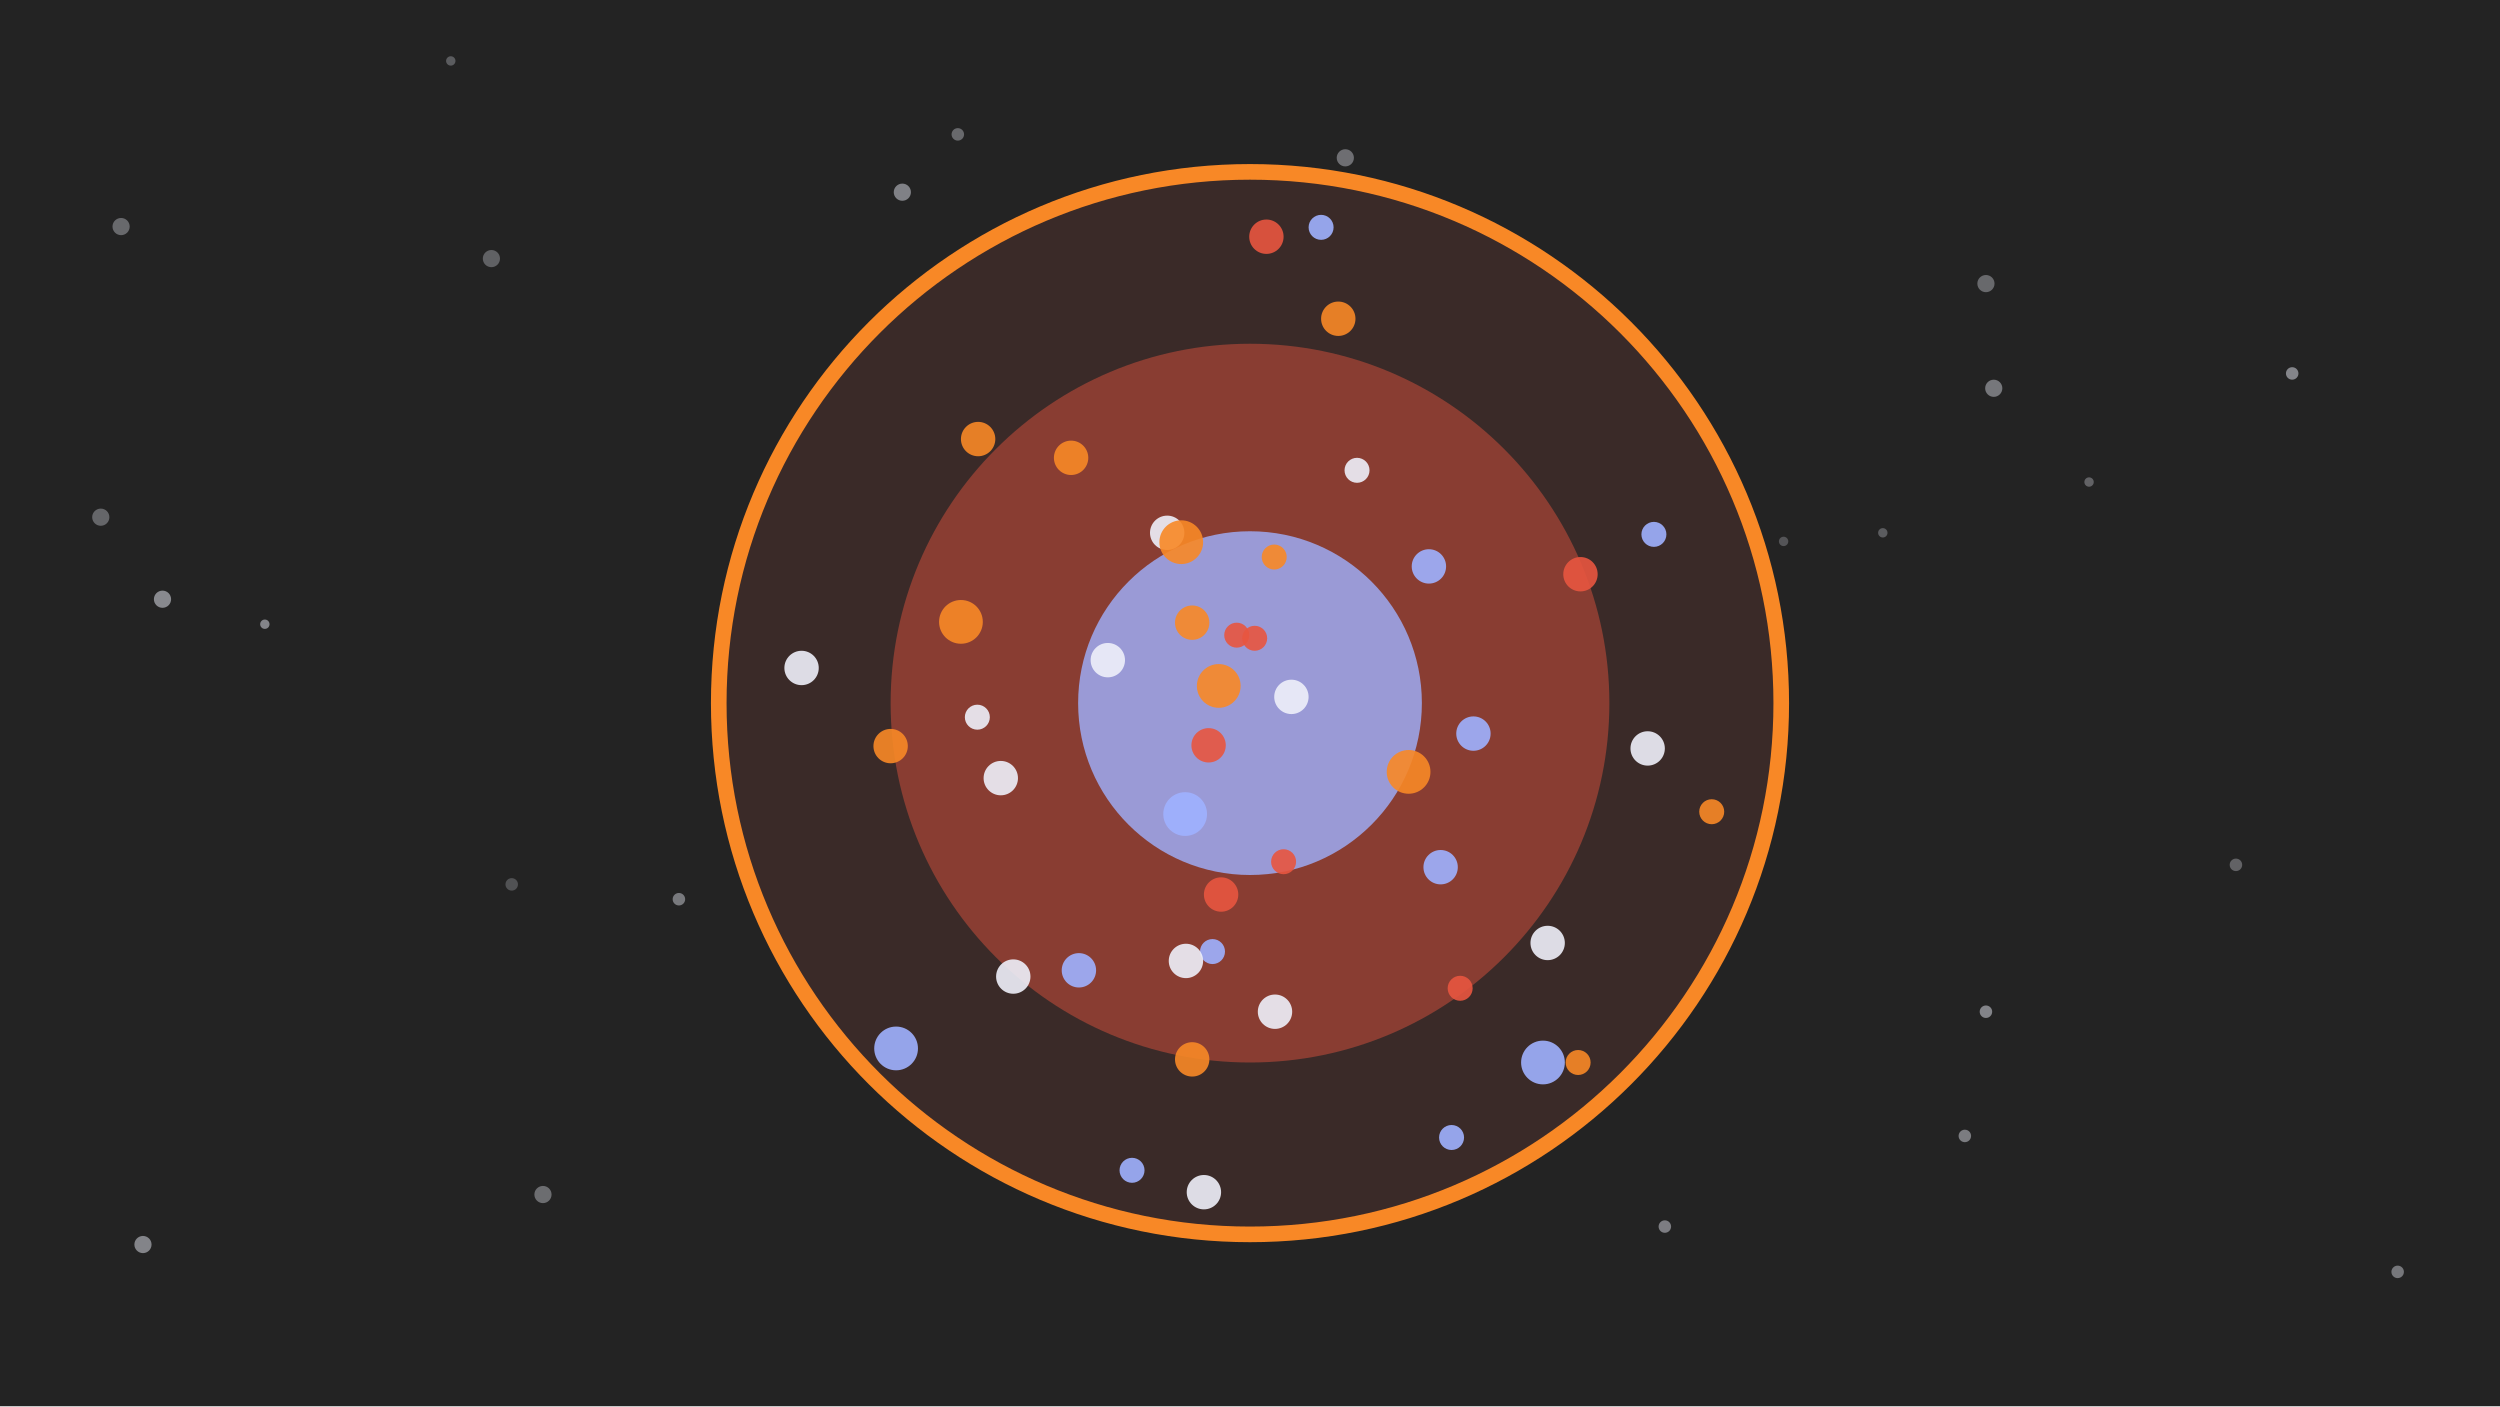
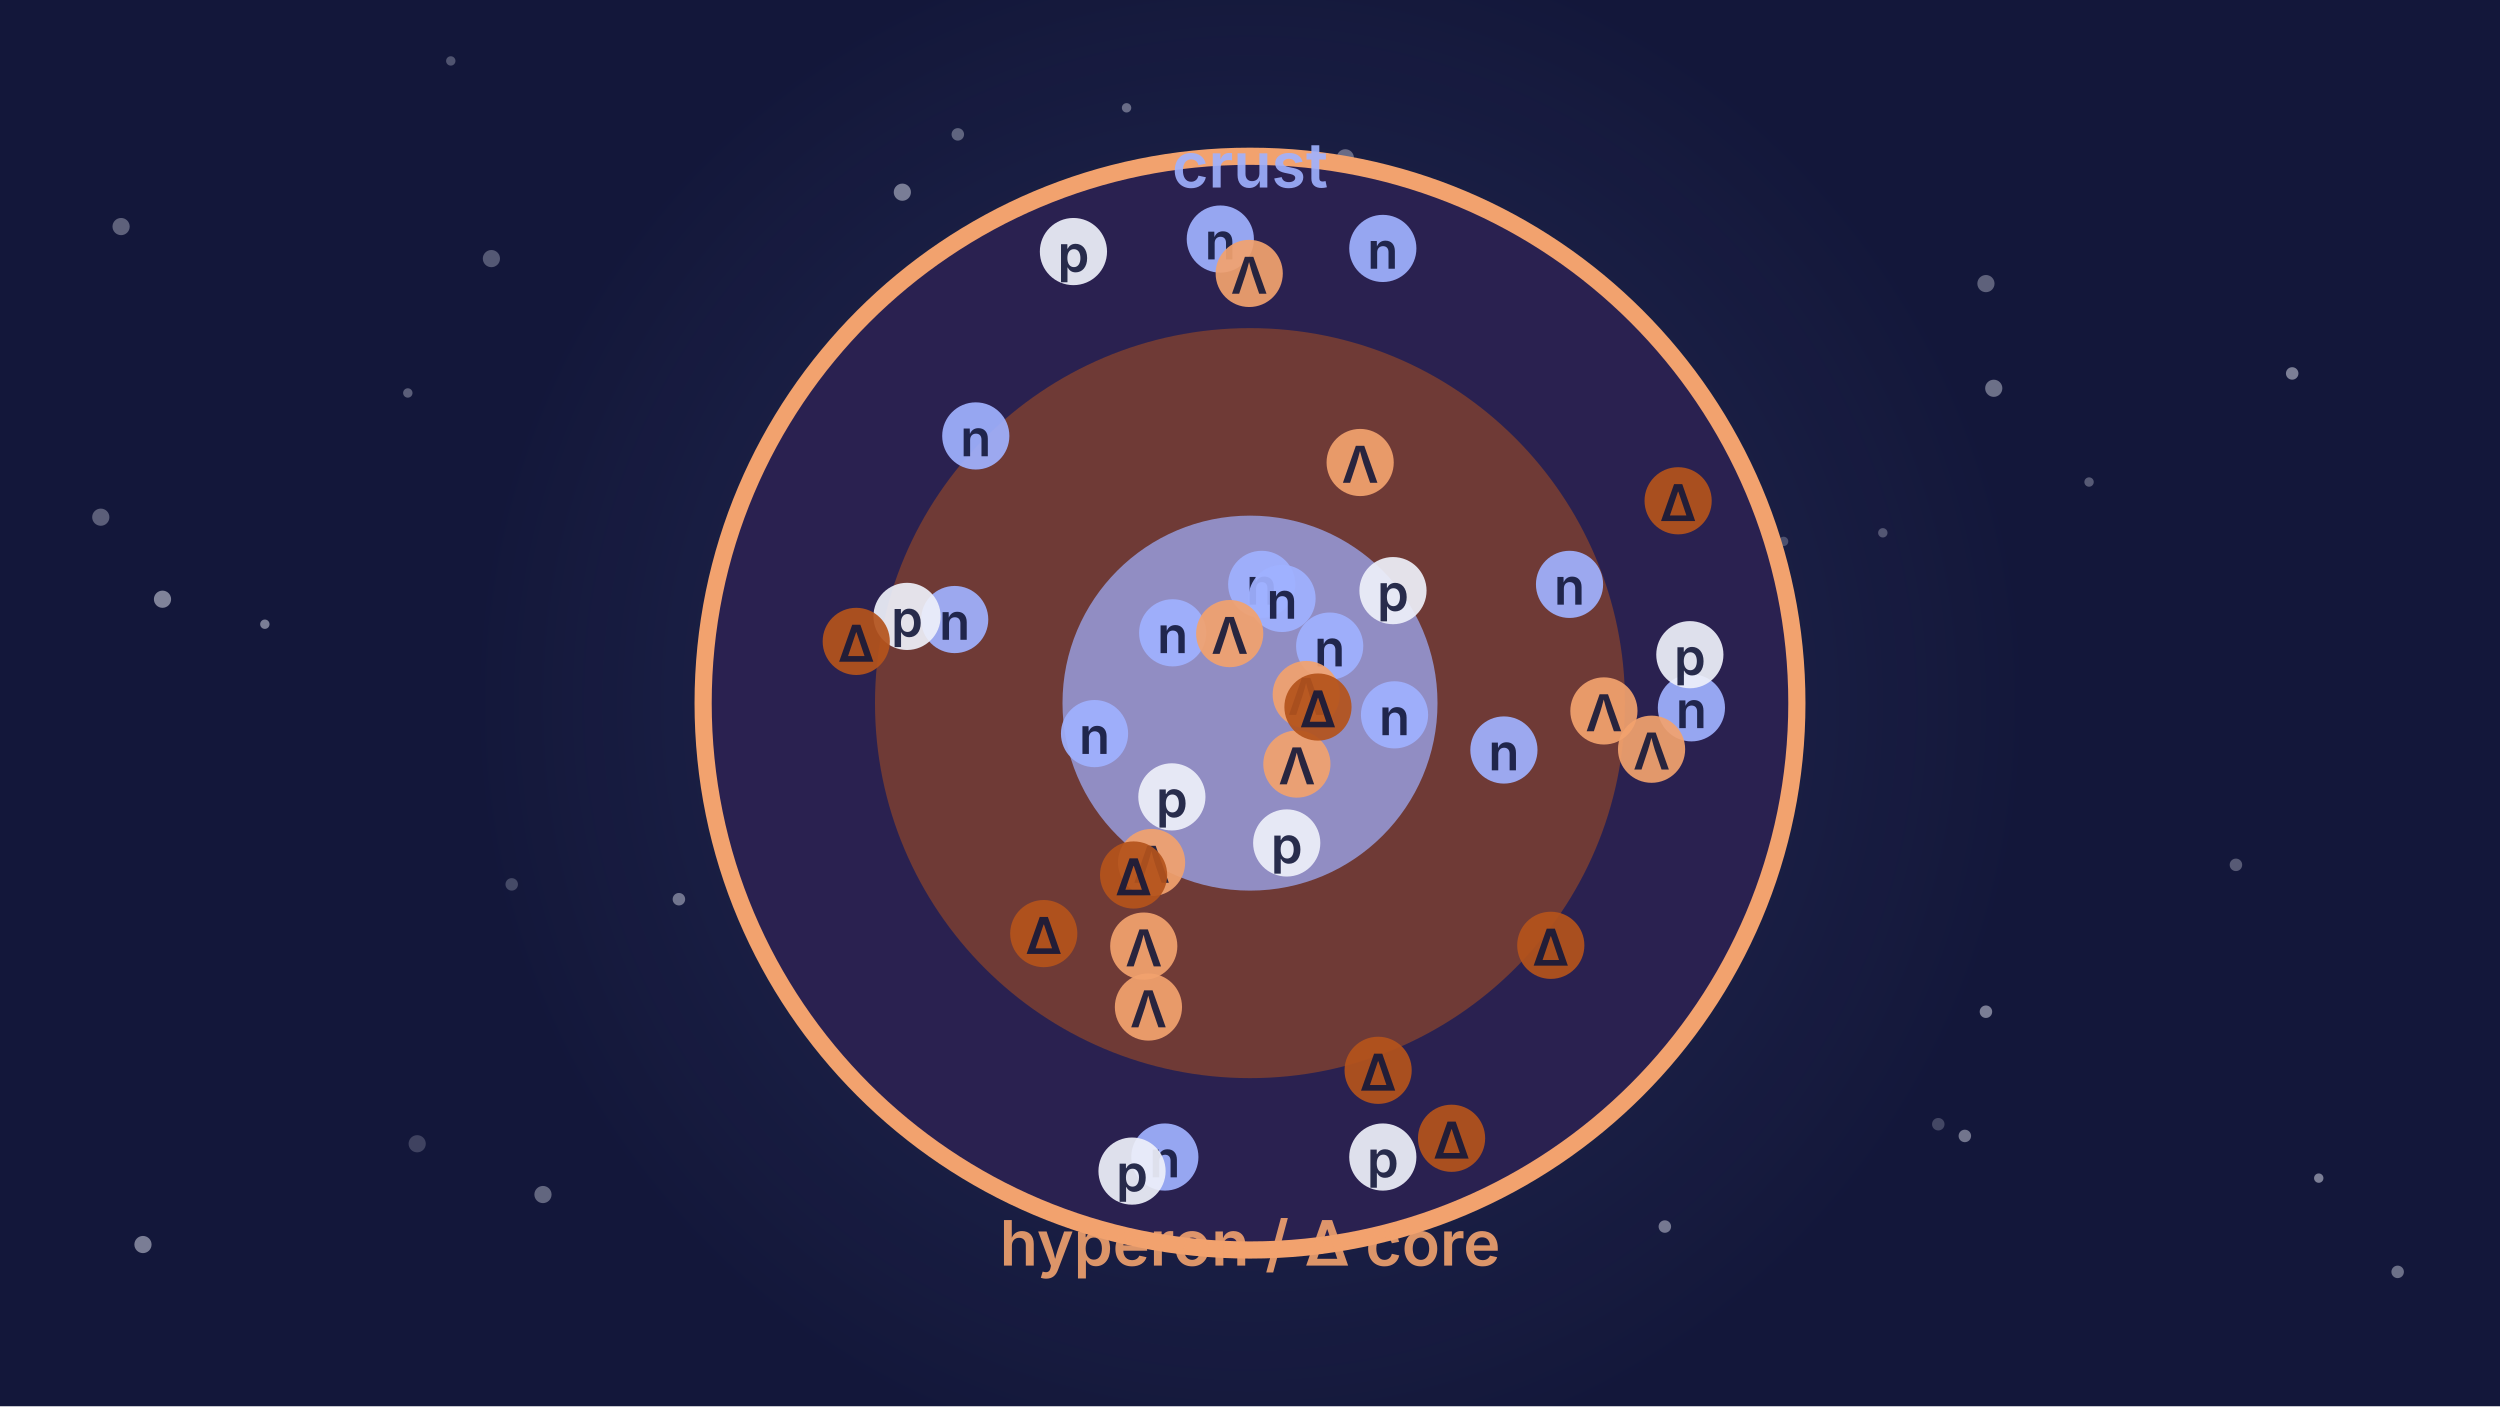
<svg xmlns="http://www.w3.org/2000/svg" viewBox="0 0 320 180" role="img" aria-hidden="true">
-   <rect width="320" height="180" fill="#232323" />
+   <rect width="320" height="180" fill="#13173A" />
+   <defs>
+     <radialGradient id="n6">
+       <stop offset="0" stop-color="#9FB1FF" stop-opacity="0.15" />
+       <stop offset="1" stop-color="#9FB1FF" stop-opacity="0" />
+     </radialGradient>
+   </defs>
+   <circle cx="160" cy="90" r="100" fill="url(#n6)" />
  <circle cx="251.5" cy="145.4" r="0.8" fill="#EEF0FA" opacity="0.43" />
  <circle cx="15.5" cy="29.0" r="1.1" fill="#EEF0FA" opacity="0.34" />
  <circle cx="241.0" cy="68.2" r="0.6" fill="#EEF0FA" opacity="0.28" />
  <circle cx="254.2" cy="129.5" r="0.8" fill="#EEF0FA" opacity="0.47" />
  <circle cx="172.2" cy="20.2" r="1.1" fill="#EEF0FA" opacity="0.37" />
  <circle cx="255.2" cy="49.7" r="1.1" fill="#EEF0FA" opacity="0.41" />
  <circle cx="267.4" cy="61.7" r="0.6" fill="#EEF0FA" opacity="0.31" />
  <circle cx="131.9" cy="47.1" r="1.1" fill="#EEF0FA" opacity="0.23" />
  <circle cx="65.5" cy="113.2" r="0.8" fill="#EEF0FA" opacity="0.23" />
  <circle cx="18.3" cy="159.3" r="1.1" fill="#EEF0FA" opacity="0.47" />
  <circle cx="155.9" cy="147.2" r="0.6" fill="#EEF0FA" opacity="0.35" />
  <circle cx="205.1" cy="124.0" r="1.1" fill="#EEF0FA" opacity="0.49" />
  <circle cx="12.9" cy="66.2" r="1.1" fill="#EEF0FA" opacity="0.33" />
  <circle cx="115.5" cy="24.6" r="1.1" fill="#EEF0FA" opacity="0.46" />
  <circle cx="167.9" cy="24.1" r="1.1" fill="#EEF0FA" opacity="0.28" />
  <circle cx="228.3" cy="69.3" r="0.6" fill="#EEF0FA" opacity="0.24" />
  <circle cx="69.5" cy="152.9" r="1.1" fill="#EEF0FA" opacity="0.36" />
  <circle cx="62.9" cy="33.1" r="1.1" fill="#EEF0FA" opacity="0.30" />
  <circle cx="286.2" cy="110.7" r="0.8" fill="#EEF0FA" opacity="0.31" />
  <circle cx="168.5" cy="53.7" r="1.1" fill="#EEF0FA" opacity="0.50" />
  <circle cx="20.8" cy="76.7" r="1.1" fill="#EEF0FA" opacity="0.50" />
  <circle cx="33.9" cy="79.9" r="0.6" fill="#EEF0FA" opacity="0.47" />
  <circle cx="213.1" cy="157.0" r="0.8" fill="#EEF0FA" opacity="0.44" />
  <circle cx="122.6" cy="17.2" r="0.8" fill="#EEF0FA" opacity="0.34" />
  <circle cx="224.2" cy="74.4" r="0.6" fill="#EEF0FA" opacity="0.26" />
  <circle cx="216.2" cy="81.6" r="1.1" fill="#EEF0FA" opacity="0.44" />
  <circle cx="57.7" cy="7.8" r="0.6" fill="#EEF0FA" opacity="0.28" />
  <circle cx="254.2" cy="36.3" r="1.1" fill="#EEF0FA" opacity="0.34" />
  <circle cx="293.4" cy="47.8" r="0.8" fill="#EEF0FA" opacity="0.48" />
  <circle cx="135.6" cy="87.5" r="1.1" fill="#EEF0FA" opacity="0.34" />
  <circle cx="153.3" cy="28.5" r="0.8" fill="#EEF0FA" opacity="0.35" />
  <circle cx="202.0" cy="84.4" r="0.8" fill="#EEF0FA" opacity="0.40" />
  <circle cx="306.9" cy="162.8" r="0.8" fill="#EEF0FA" opacity="0.41" />
  <circle cx="86.9" cy="115.1" r="0.8" fill="#EEF0FA" opacity="0.42" />
-   <circle cx="160" cy="90" r="68" fill="#3a2a28" />
-   <circle cx="160" cy="90" r="68" fill="none" stroke="#F88826" stroke-width="2" />
-   <circle cx="160" cy="90" r="46" fill="#e8553f" opacity=".45" />
-   <circle cx="160" cy="90" r="22" fill="#9FB1FF" opacity=".8" />
-   <circle cx="125.2" cy="56.2" r="2.2" fill="#F88826" opacity=".9" />
-   <circle cx="163.1" cy="71.3" r="1.6" fill="#F88826" opacity=".9" />
-   <circle cx="184.4" cy="111.0" r="2.2" fill="#9FB1FF" opacity=".9" />
-   <circle cx="123.0" cy="79.6" r="2.8" fill="#F88826" opacity=".9" />
-   <circle cx="164.3" cy="110.3" r="1.6" fill="#e8553f" opacity=".9" />
-   <circle cx="160.6" cy="81.7" r="1.6" fill="#e8553f" opacity=".9" />
-   <circle cx="202.0" cy="136.0" r="1.6" fill="#F88826" opacity=".9" />
-   <circle cx="169.1" cy="29.1" r="1.6" fill="#9FB1FF" opacity=".9" />
-   <circle cx="144.9" cy="149.8" r="1.6" fill="#9FB1FF" opacity=".9" />
-   <circle cx="202.3" cy="73.5" r="2.2" fill="#e8553f" opacity=".9" />
-   <circle cx="188.6" cy="93.9" r="2.2" fill="#9FB1FF" opacity=".9" />
-   <circle cx="180.3" cy="98.8" r="2.8" fill="#F88826" opacity=".9" />
-   <circle cx="149.4" cy="68.2" r="2.2" fill="#EEF0FA" opacity=".9" />
-   <circle cx="173.7" cy="60.2" r="1.6" fill="#EEF0FA" opacity=".9" />
-   <circle cx="114.0" cy="95.5" r="2.2" fill="#F88826" opacity=".9" />
-   <circle cx="165.3" cy="89.2" r="2.2" fill="#EEF0FA" opacity=".9" />
-   <circle cx="210.9" cy="95.8" r="2.2" fill="#EEF0FA" opacity=".9" />
-   <circle cx="156.0" cy="87.8" r="2.8" fill="#F88826" opacity=".9" />
-   <circle cx="185.8" cy="145.6" r="1.6" fill="#9FB1FF" opacity=".9" />
-   <circle cx="162.1" cy="30.3" r="2.2" fill="#e8553f" opacity=".9" />
-   <circle cx="102.6" cy="85.5" r="2.2" fill="#EEF0FA" opacity=".9" />
-   <circle cx="198.1" cy="120.7" r="2.2" fill="#EEF0FA" opacity=".9" />
-   <circle cx="219.1" cy="103.9" r="1.6" fill="#F88826" opacity=".9" />
-   <circle cx="138.1" cy="124.2" r="2.2" fill="#9FB1FF" opacity=".9" />
-   <circle cx="152.6" cy="135.6" r="2.2" fill="#F88826" opacity=".9" />
-   <circle cx="151.2" cy="69.4" r="2.8" fill="#F88826" opacity=".9" />
-   <circle cx="186.9" cy="126.5" r="1.6" fill="#e8553f" opacity=".9" />
-   <circle cx="158.3" cy="81.3" r="1.6" fill="#e8553f" opacity=".9" />
-   <circle cx="163.2" cy="129.5" r="2.2" fill="#EEF0FA" opacity=".9" />
-   <circle cx="152.6" cy="79.7" r="2.2" fill="#F88826" opacity=".9" />
-   <circle cx="151.7" cy="104.2" r="2.8" fill="#9FB1FF" opacity=".9" />
-   <circle cx="182.9" cy="72.5" r="2.2" fill="#9FB1FF" opacity=".9" />
-   <circle cx="154.7" cy="95.4" r="2.2" fill="#e8553f" opacity=".9" />
-   <circle cx="197.5" cy="136.0" r="2.8" fill="#9FB1FF" opacity=".9" />
-   <circle cx="128.1" cy="99.6" r="2.2" fill="#EEF0FA" opacity=".9" />
-   <circle cx="155.2" cy="121.8" r="1.6" fill="#9FB1FF" opacity=".9" />
-   <circle cx="114.7" cy="134.2" r="2.8" fill="#9FB1FF" opacity=".9" />
-   <circle cx="211.7" cy="68.4" r="1.6" fill="#9FB1FF" opacity=".9" />
-   <circle cx="125.1" cy="91.8" r="1.6" fill="#EEF0FA" opacity=".9" />
-   <circle cx="171.3" cy="40.8" r="2.2" fill="#F88826" opacity=".9" />
-   <circle cx="129.7" cy="125.0" r="2.2" fill="#EEF0FA" opacity=".9" />
-   <circle cx="154.1" cy="152.6" r="2.2" fill="#EEF0FA" opacity=".9" />
-   <circle cx="137.1" cy="58.6" r="2.2" fill="#F88826" opacity=".9" />
-   <circle cx="141.8" cy="84.5" r="2.2" fill="#EEF0FA" opacity=".9" />
-   <circle cx="151.8" cy="123.0" r="2.2" fill="#EEF0FA" opacity=".9" />
-   <circle cx="156.3" cy="114.5" r="2.2" fill="#e8553f" opacity=".9" />
+   <circle cx="53.4" cy="146.4" r="1.1" fill="#EEF0FA" opacity="0.20" />
+   <circle cx="144.2" cy="13.8" r="0.6" fill="#EEF0FA" opacity="0.38" />
+   <circle cx="181.8" cy="121.3" r="0.8" fill="#EEF0FA" opacity="0.31" />
+   <circle cx="296.8" cy="150.8" r="0.6" fill="#EEF0FA" opacity="0.48" />
+   <circle cx="52.2" cy="50.3" r="0.6" fill="#EEF0FA" opacity="0.33" />
+   <circle cx="248.1" cy="143.9" r="0.8" fill="#EEF0FA" opacity="0.22" />
+   <circle cx="160" cy="90" r="70" fill="#2a2150" />
+   <circle cx="160" cy="90" r="70" fill="none" stroke="#F2A26E" stroke-width="2.2" />
+   <circle cx="160" cy="90" r="48" fill="#B4531B" opacity=".5" />
+   <circle cx="160" cy="90" r="24" fill="#9FB1FF" opacity=".7" />
+   <circle cx="124.9" cy="55.8" r="4.3" fill="#9FB1FF" opacity=".92" />
+   <text x="124.9" y="58.4" fill="#13173A" font-family="Inter,Segoe UI,Arial,sans-serif" font-size="6.5" font-weight="600" text-anchor="middle" opacity="0.9">n</text>
+   <circle cx="177.0" cy="31.8" r="4.3" fill="#9FB1FF" opacity=".92" />
+   <text x="177.0" y="34.4" fill="#13173A" font-family="Inter,Segoe UI,Arial,sans-serif" font-size="6.5" font-weight="600" text-anchor="middle" opacity="0.9">n</text>
+   <circle cx="156.2" cy="30.6" r="4.3" fill="#9FB1FF" opacity=".92" />
+   <text x="156.2" y="33.2" fill="#13173A" font-family="Inter,Segoe UI,Arial,sans-serif" font-size="6.5" font-weight="600" text-anchor="middle" opacity="0.9">n</text>
+   <circle cx="192.5" cy="96.0" r="4.3" fill="#9FB1FF" opacity=".92" />
+   <text x="192.5" y="98.6" fill="#13173A" font-family="Inter,Segoe UI,Arial,sans-serif" font-size="6.5" font-weight="600" text-anchor="middle" opacity="0.9">n</text>
+   <circle cx="200.9" cy="74.8" r="4.3" fill="#9FB1FF" opacity=".92" />
+   <text x="200.9" y="77.4" fill="#13173A" font-family="Inter,Segoe UI,Arial,sans-serif" font-size="6.5" font-weight="600" text-anchor="middle" opacity="0.9">n</text>
+   <circle cx="170.2" cy="82.7" r="4.3" fill="#9FB1FF" opacity=".92" />
+   <text x="170.2" y="85.3" fill="#13173A" font-family="Inter,Segoe UI,Arial,sans-serif" font-size="6.5" font-weight="600" text-anchor="middle" opacity="0.9">n</text>
+   <circle cx="140.1" cy="93.9" r="4.3" fill="#9FB1FF" opacity=".92" />
+   <text x="140.1" y="96.5" fill="#13173A" font-family="Inter,Segoe UI,Arial,sans-serif" font-size="6.5" font-weight="600" text-anchor="middle" opacity="0.9">n</text>
+   <circle cx="122.2" cy="79.3" r="4.3" fill="#9FB1FF" opacity=".92" />
+   <text x="122.2" y="81.9" fill="#13173A" font-family="Inter,Segoe UI,Arial,sans-serif" font-size="6.5" font-weight="600" text-anchor="middle" opacity="0.9">n</text>
+   <circle cx="178.5" cy="91.5" r="4.3" fill="#9FB1FF" opacity=".92" />
+   <text x="178.5" y="94.1" fill="#13173A" font-family="Inter,Segoe UI,Arial,sans-serif" font-size="6.5" font-weight="600" text-anchor="middle" opacity="0.9">n</text>
+   <circle cx="149.1" cy="148.1" r="4.3" fill="#9FB1FF" opacity=".92" />
+   <text x="149.1" y="150.7" fill="#13173A" font-family="Inter,Segoe UI,Arial,sans-serif" font-size="6.5" font-weight="600" text-anchor="middle" opacity="0.9">n</text>
+   <circle cx="161.5" cy="74.8" r="4.3" fill="#9FB1FF" opacity=".92" />
+   <text x="161.5" y="77.4" fill="#13173A" font-family="Inter,Segoe UI,Arial,sans-serif" font-size="6.5" font-weight="600" text-anchor="middle" opacity="0.9">n</text>
+   <circle cx="164.1" cy="76.6" r="4.3" fill="#9FB1FF" opacity=".92" />
+   <text x="164.1" y="79.2" fill="#13173A" font-family="Inter,Segoe UI,Arial,sans-serif" font-size="6.5" font-weight="600" text-anchor="middle" opacity="0.9">n</text>
+   <circle cx="150.1" cy="81.0" r="4.3" fill="#9FB1FF" opacity=".92" />
+   <text x="150.1" y="83.6" fill="#13173A" font-family="Inter,Segoe UI,Arial,sans-serif" font-size="6.5" font-weight="600" text-anchor="middle" opacity="0.9">n</text>
+   <circle cx="216.5" cy="90.6" r="4.3" fill="#9FB1FF" opacity=".92" />
+   <text x="216.5" y="93.2" fill="#13173A" font-family="Inter,Segoe UI,Arial,sans-serif" font-size="6.5" font-weight="600" text-anchor="middle" opacity="0.9">n</text>
+   <circle cx="164.7" cy="107.9" r="4.3" fill="#EEF0FA" opacity=".92" />
+   <text x="164.7" y="110.5" fill="#13173A" font-family="Inter,Segoe UI,Arial,sans-serif" font-size="6.5" font-weight="600" text-anchor="middle" opacity="0.9">p</text>
+   <circle cx="216.3" cy="83.8" r="4.3" fill="#EEF0FA" opacity=".92" />
+   <text x="216.3" y="86.4" fill="#13173A" font-family="Inter,Segoe UI,Arial,sans-serif" font-size="6.5" font-weight="600" text-anchor="middle" opacity="0.9">p</text>
+   <circle cx="144.9" cy="149.9" r="4.3" fill="#EEF0FA" opacity=".92" />
+   <text x="144.9" y="152.5" fill="#13173A" font-family="Inter,Segoe UI,Arial,sans-serif" font-size="6.5" font-weight="600" text-anchor="middle" opacity="0.9">p</text>
+   <circle cx="116.1" cy="78.9" r="4.3" fill="#EEF0FA" opacity=".92" />
+   <text x="116.1" y="81.5" fill="#13173A" font-family="Inter,Segoe UI,Arial,sans-serif" font-size="6.5" font-weight="600" text-anchor="middle" opacity="0.9">p</text>
+   <circle cx="177.0" cy="148.1" r="4.3" fill="#EEF0FA" opacity=".92" />
+   <text x="177.0" y="150.7" fill="#13173A" font-family="Inter,Segoe UI,Arial,sans-serif" font-size="6.5" font-weight="600" text-anchor="middle" opacity="0.9">p</text>
+   <circle cx="137.4" cy="32.2" r="4.3" fill="#EEF0FA" opacity=".92" />
+   <text x="137.4" y="34.8" fill="#13173A" font-family="Inter,Segoe UI,Arial,sans-serif" font-size="6.5" font-weight="600" text-anchor="middle" opacity="0.9">p</text>
+   <circle cx="178.3" cy="75.6" r="4.3" fill="#EEF0FA" opacity=".92" />
+   <text x="178.3" y="78.2" fill="#13173A" font-family="Inter,Segoe UI,Arial,sans-serif" font-size="6.5" font-weight="600" text-anchor="middle" opacity="0.9">p</text>
+   <circle cx="150.0" cy="102.0" r="4.3" fill="#EEF0FA" opacity=".92" />
+   <text x="150.0" y="104.6" fill="#13173A" font-family="Inter,Segoe UI,Arial,sans-serif" font-size="6.5" font-weight="600" text-anchor="middle" opacity="0.9">p</text>
+   <circle cx="166.0" cy="97.8" r="4.3" fill="#F2A26E" opacity=".92" />
+   <text x="166.0" y="100.4" fill="#13173A" font-family="Inter,Segoe UI,Arial,sans-serif" font-size="6.5" font-weight="600" text-anchor="middle" opacity="0.9">Λ</text>
+   <circle cx="147.0" cy="128.9" r="4.3" fill="#F2A26E" opacity=".92" />
+   <text x="147.0" y="131.5" fill="#13173A" font-family="Inter,Segoe UI,Arial,sans-serif" font-size="6.5" font-weight="600" text-anchor="middle" opacity="0.9">Λ</text>
+   <circle cx="205.3" cy="91.0" r="4.3" fill="#F2A26E" opacity=".92" />
+   <text x="205.3" y="93.6" fill="#13173A" font-family="Inter,Segoe UI,Arial,sans-serif" font-size="6.5" font-weight="600" text-anchor="middle" opacity="0.9">Λ</text>
+   <circle cx="147.4" cy="110.4" r="4.3" fill="#F2A26E" opacity=".92" />
+   <text x="147.4" y="113.0" fill="#13173A" font-family="Inter,Segoe UI,Arial,sans-serif" font-size="6.5" font-weight="600" text-anchor="middle" opacity="0.9">Λ</text>
+   <circle cx="174.1" cy="59.2" r="4.3" fill="#F2A26E" opacity=".92" />
+   <text x="174.1" y="61.8" fill="#13173A" font-family="Inter,Segoe UI,Arial,sans-serif" font-size="6.5" font-weight="600" text-anchor="middle" opacity="0.9">Λ</text>
+   <circle cx="146.4" cy="121.1" r="4.3" fill="#F2A26E" opacity=".92" />
+   <text x="146.4" y="123.7" fill="#13173A" font-family="Inter,Segoe UI,Arial,sans-serif" font-size="6.5" font-weight="600" text-anchor="middle" opacity="0.9">Λ</text>
+   <circle cx="157.4" cy="81.1" r="4.3" fill="#F2A26E" opacity=".92" />
+   <text x="157.4" y="83.7" fill="#13173A" font-family="Inter,Segoe UI,Arial,sans-serif" font-size="6.5" font-weight="600" text-anchor="middle" opacity="0.9">Λ</text>
+   <circle cx="167.2" cy="88.9" r="4.3" fill="#F2A26E" opacity=".92" />
+   <text x="167.2" y="91.5" fill="#13173A" font-family="Inter,Segoe UI,Arial,sans-serif" font-size="6.5" font-weight="600" text-anchor="middle" opacity="0.9">Λ</text>
+   <circle cx="159.9" cy="35.0" r="4.3" fill="#F2A26E" opacity=".92" />
+   <text x="159.9" y="37.6" fill="#13173A" font-family="Inter,Segoe UI,Arial,sans-serif" font-size="6.5" font-weight="600" text-anchor="middle" opacity="0.9">Λ</text>
+   <circle cx="211.4" cy="95.9" r="4.3" fill="#F2A26E" opacity=".92" />
+   <text x="211.4" y="98.5" fill="#13173A" font-family="Inter,Segoe UI,Arial,sans-serif" font-size="6.5" font-weight="600" text-anchor="middle" opacity="0.9">Λ</text>
+   <circle cx="133.6" cy="119.5" r="4.3" fill="#B4531B" opacity=".92" />
+   <text x="133.6" y="122.1" fill="#13173A" font-family="Inter,Segoe UI,Arial,sans-serif" font-size="6.5" font-weight="600" text-anchor="middle" opacity="0.9">Δ</text>
+   <circle cx="168.7" cy="90.5" r="4.3" fill="#B4531B" opacity=".92" />
+   <text x="168.7" y="93.1" fill="#13173A" font-family="Inter,Segoe UI,Arial,sans-serif" font-size="6.5" font-weight="600" text-anchor="middle" opacity="0.9">Δ</text>
+   <circle cx="185.8" cy="145.7" r="4.3" fill="#B4531B" opacity=".92" />
+   <text x="185.8" y="148.3" fill="#13173A" font-family="Inter,Segoe UI,Arial,sans-serif" font-size="6.5" font-weight="600" text-anchor="middle" opacity="0.9">Δ</text>
+   <circle cx="176.4" cy="137.0" r="4.3" fill="#B4531B" opacity=".92" />
+   <text x="176.4" y="139.6" fill="#13173A" font-family="Inter,Segoe UI,Arial,sans-serif" font-size="6.5" font-weight="600" text-anchor="middle" opacity="0.9">Δ</text>
+   <circle cx="214.8" cy="64.1" r="4.3" fill="#B4531B" opacity=".92" />
+   <text x="214.8" y="66.7" fill="#13173A" font-family="Inter,Segoe UI,Arial,sans-serif" font-size="6.5" font-weight="600" text-anchor="middle" opacity="0.9">Δ</text>
+   <circle cx="145.1" cy="112.0" r="4.3" fill="#B4531B" opacity=".92" />
+   <text x="145.1" y="114.6" fill="#13173A" font-family="Inter,Segoe UI,Arial,sans-serif" font-size="6.5" font-weight="600" text-anchor="middle" opacity="0.9">Δ</text>
+   <circle cx="109.6" cy="82.1" r="4.3" fill="#B4531B" opacity=".92" />
+   <text x="109.6" y="84.7" fill="#13173A" font-family="Inter,Segoe UI,Arial,sans-serif" font-size="6.5" font-weight="600" text-anchor="middle" opacity="0.9">Δ</text>
+   <circle cx="198.5" cy="121.0" r="4.3" fill="#B4531B" opacity=".92" />
+   <text x="198.5" y="123.6" fill="#13173A" font-family="Inter,Segoe UI,Arial,sans-serif" font-size="6.5" font-weight="600" text-anchor="middle" opacity="0.9">Δ</text>
+   <text x="160" y="24" fill="#9FB1FF" font-family="Inter,Segoe UI,Arial,sans-serif" font-size="8" font-weight="600" text-anchor="middle" opacity="0.9">crust</text>
+   <text x="160" y="162" fill="#F2A26E" font-family="Inter,Segoe UI,Arial,sans-serif" font-size="8" font-weight="600" text-anchor="middle" opacity="0.9">hyperon / Δ core</text>
</svg>
